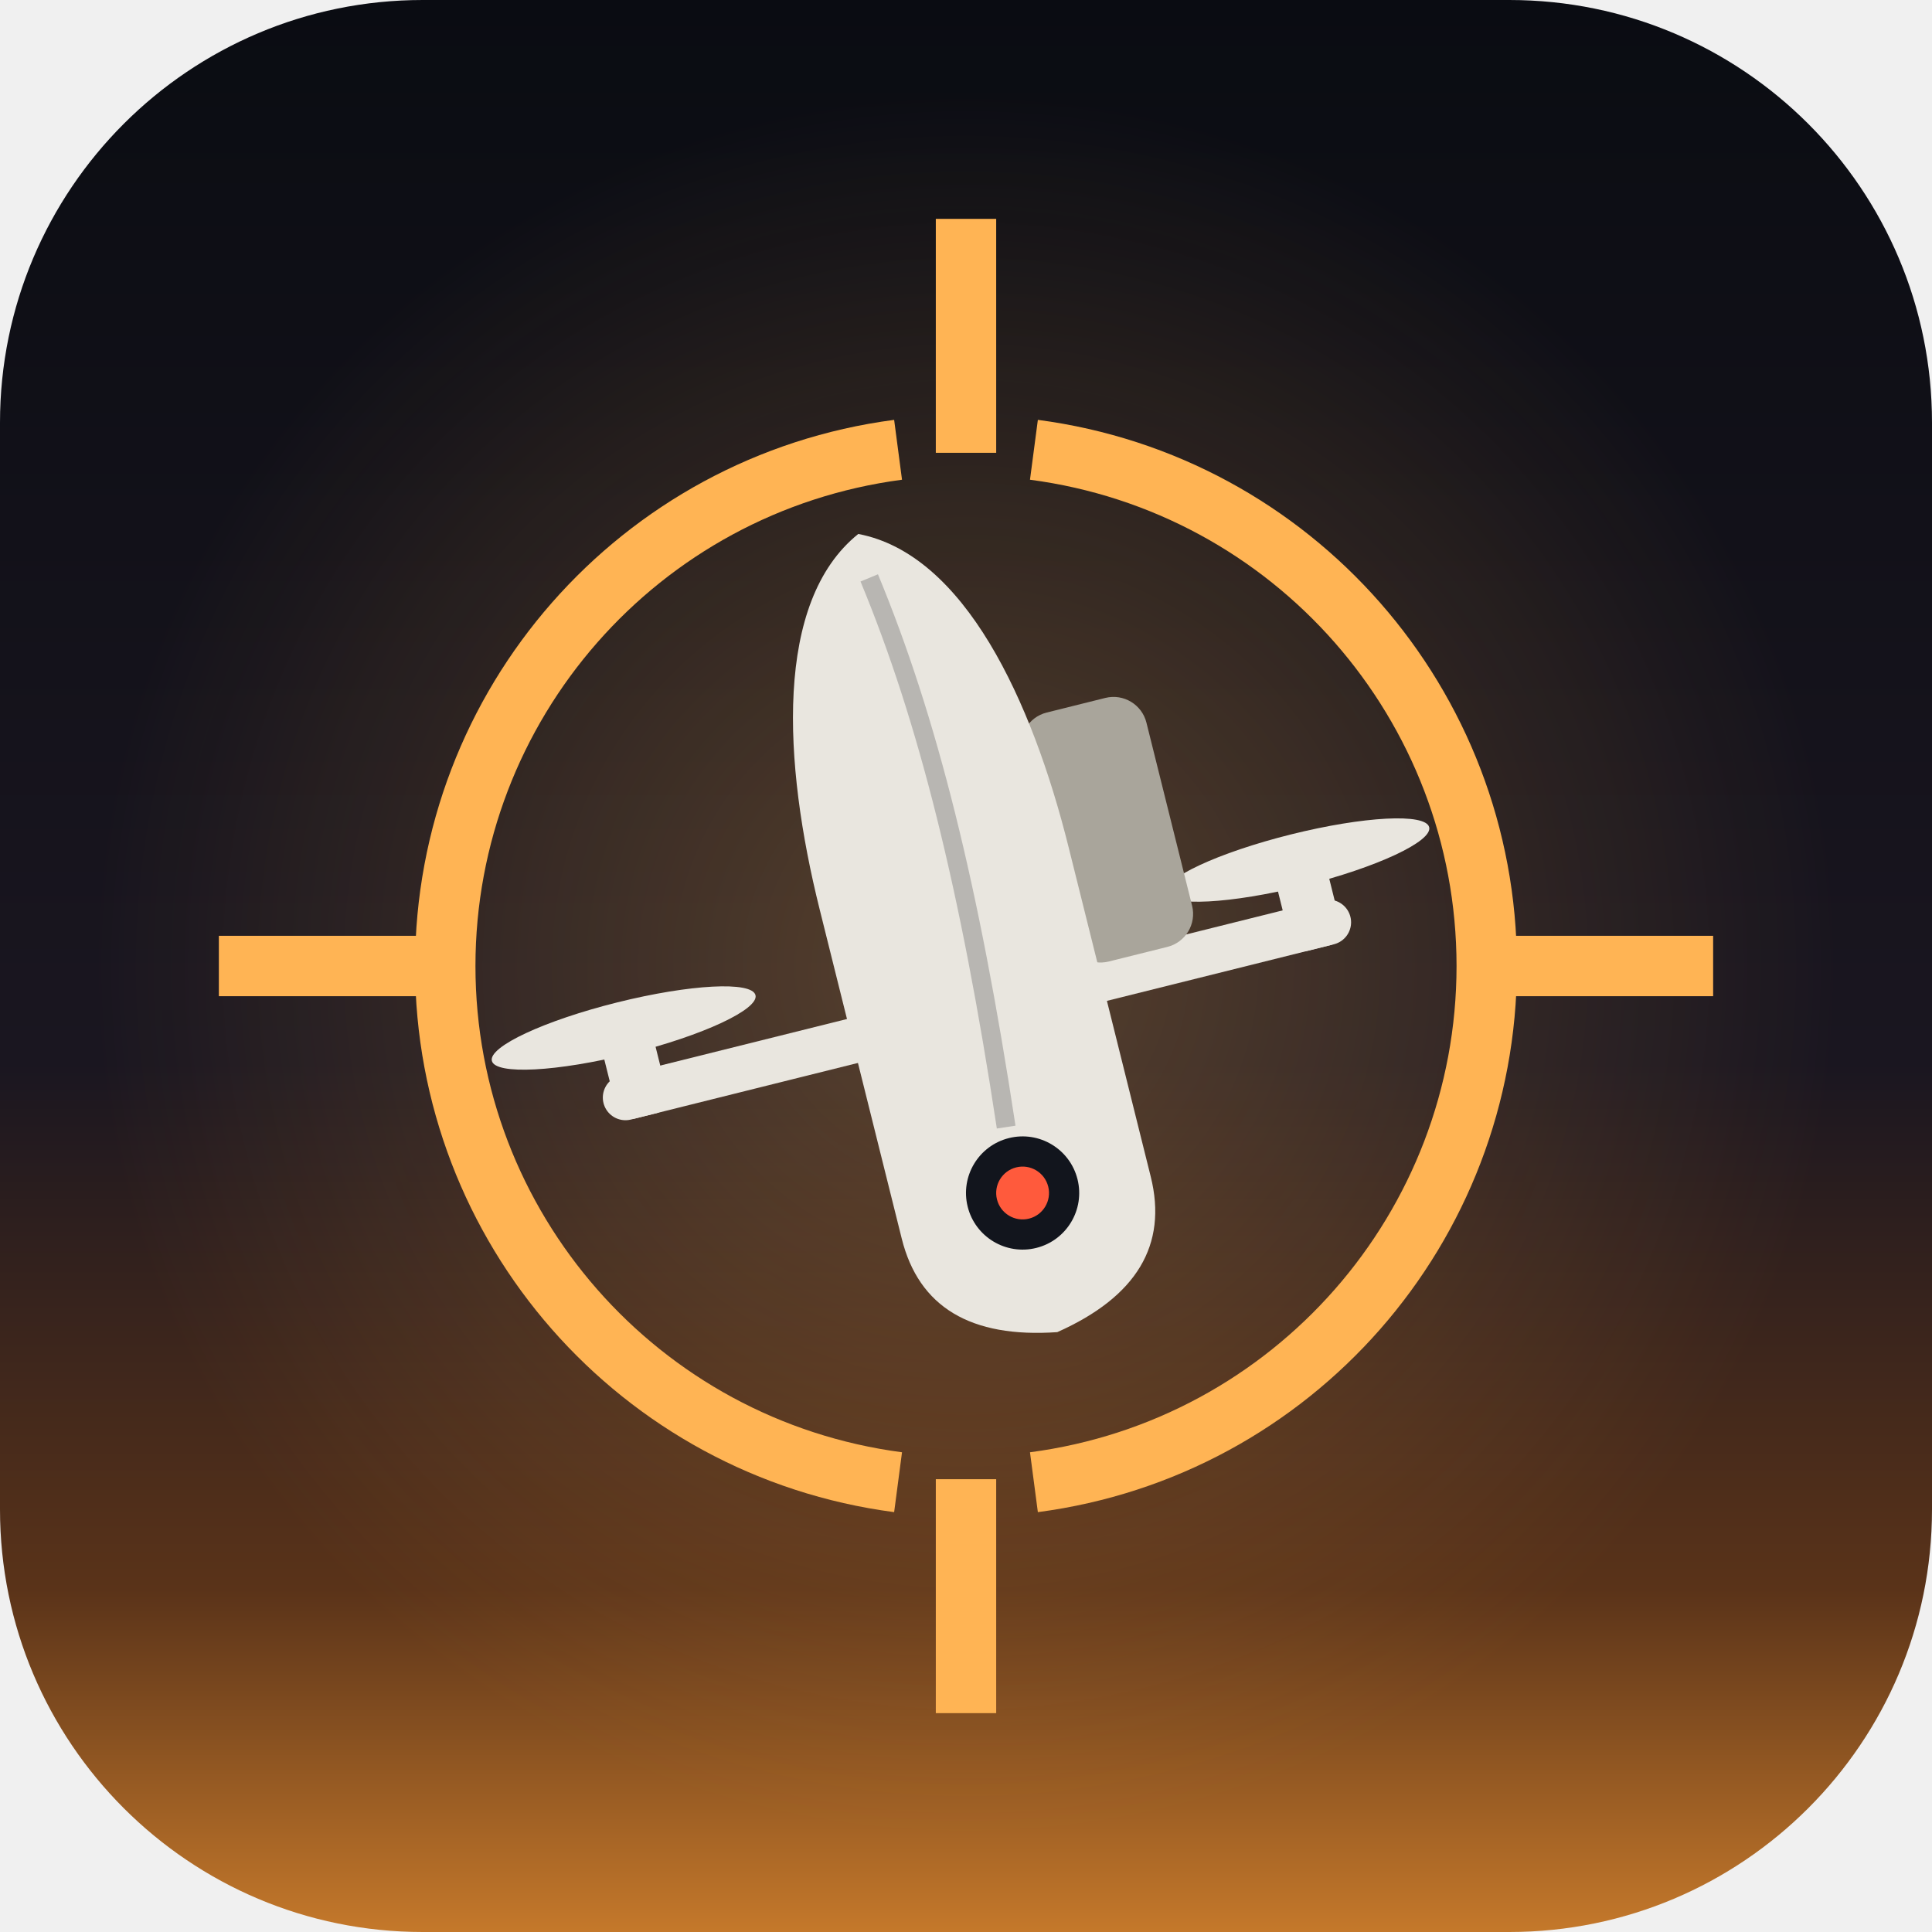
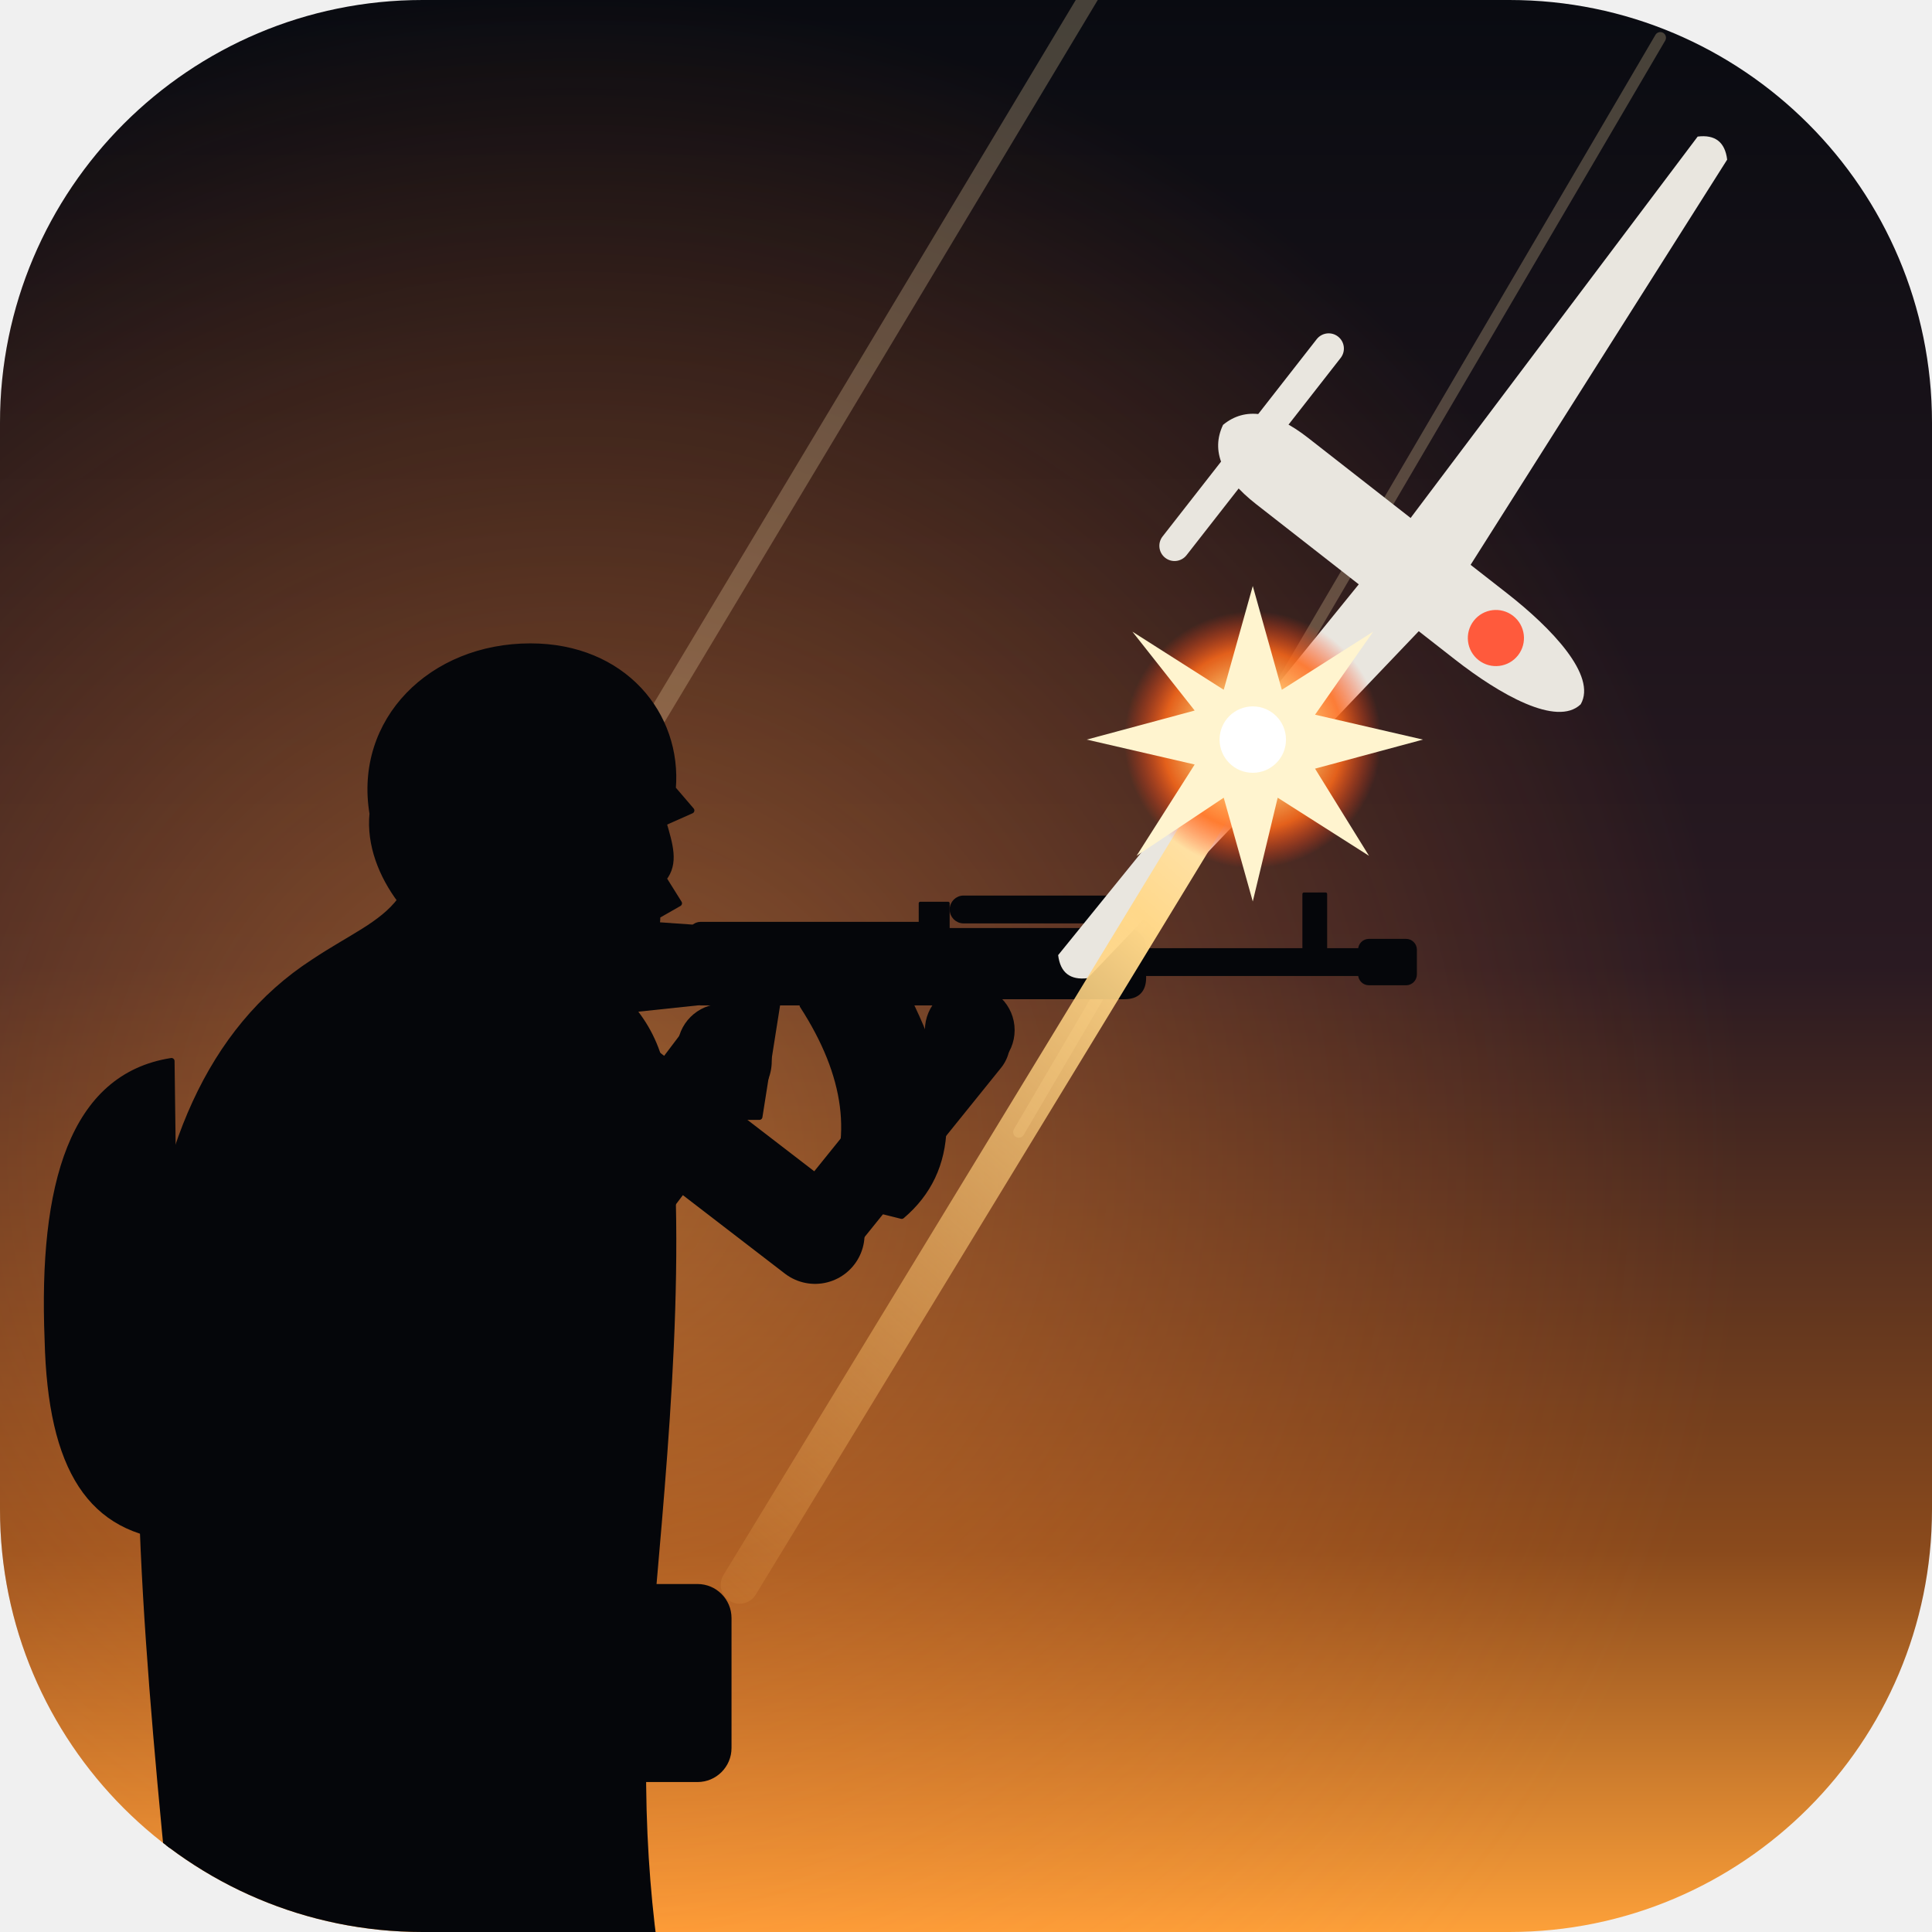
<svg xmlns="http://www.w3.org/2000/svg" viewBox="0 0 512 512" role="img" aria-label="AimDrone">
  <defs>
    <linearGradient id="sky" x1="0" y1="0" x2="0" y2="1">
-       <stop offset="0" stop-color="#0a0c12" />
-       <stop offset=".55" stop-color="#1a1620" />
-       <stop offset=".82" stop-color="#5a3319" />
-       <stop offset="1" stop-color="#c77a2b" />
+       <stop offset="0" stop-color="#090b11" />
+       <stop offset=".5" stop-color="#2a1a22" />
+       <stop offset=".8" stop-color="#8a4a1c" />
+       <stop offset="1" stop-color="#ffa23a" />
    </linearGradient>
-     <radialGradient id="glow" cx=".5" cy=".5" r=".5">
-       <stop offset="0" stop-color="#ffb454" stop-opacity=".28" />
-       <stop offset="1" stop-color="#ffb454" stop-opacity="0" />
+     <linearGradient id="flame" x1="0" y1="0" x2="0" y2="1">
+       <stop offset="0" stop-color="#ffd27a" />
+       <stop offset=".45" stop-color="#ff7a1f" />
+       <stop offset="1" stop-color="#ff3c1a" stop-opacity="0" />
+     </linearGradient>
+     <linearGradient id="tr" gradientUnits="userSpaceOnUse" x1="150" y1="420" x2="372" y2="170">
+       <stop offset="0" stop-color="#ffb454" stop-opacity="0" />
+       <stop offset=".7" stop-color="#ffd88a" />
+       <stop offset="1" stop-color="#fff" />
+     </linearGradient>
+     <radialGradient id="boom" cx=".5" cy=".5" r=".5">
+       <stop offset="0" stop-color="#fff" />
+       <stop offset=".35" stop-color="#ffd27a" />
+       <stop offset=".7" stop-color="#ff6a1a" stop-opacity=".85" />
+       <stop offset="1" stop-color="#ff3c1a" stop-opacity="0" />
+     </radialGradient>
+     <radialGradient id="back" cx=".3" cy=".6" r=".6">
+       <stop offset="0" stop-color="#ff9a3c" stop-opacity=".5" />
+       <stop offset="1" stop-color="#ff7a2a" stop-opacity="0" />
    </radialGradient>
    <clipPath id="r">
      <rect width="512" height="512" rx="112" />
    </clipPath>
  </defs>
  <g clip-path="url(#r)">
    <rect width="512" height="512" fill="url(#sky)" />
-     <circle cx="256" cy="256" r="230" fill="url(#glow)" />
-     <g fill="none" stroke="#ffb454" stroke-width="16" stroke-linecap="butt">
-       <path d="M118 256a138 138 0 0 1 120-136.8" />
-       <path d="M274 119.2A138 138 0 0 1 394 256" />
-       <path d="M394 256a138 138 0 0 1-120 136.8" />
-       <path d="M238 392.8A138 138 0 0 1 118 256" />
+     <rect width="512" height="512" fill="url(#back)" />
+     <g stroke="#ffe2b0" stroke-linecap="round" opacity=".25">
+       <path d="M300 -20L90 330" stroke-width="5" />
+       <path d="M440 10L270 300" stroke-width="3" />
    </g>
-     <g stroke="#ffb454" stroke-width="16" stroke-linecap="butt">
-       <path d="M256 58v62M256 392v62M58 256h62M392 256h62" />
+     <g transform="translate(-30 150) scale(.82)">
+       <g id="soldier" fill="#05060a" stroke="#05060a" stroke-linejoin="round" stroke-linecap="round">
+         <path d="M92 160C60 165 50 200 52 250C53 292 66 312 94 314Z" stroke-width="2" />
+         <path d="M96 470C88 390 78 300 84 240C88 190 104 150 138 128C150 120 160 116 166 108C160 100 156 90 157 80C152 50 176 26 208 26C238 26 256 48 254 72L260 79L251 83C253 90 255 96 251 101L256 109L249 113C249 120 246 125 240 127L228 131C242 142 250 152 252 172C258 230 250 300 246 350C242 400 246 440 252 470Z" stroke-width="2" />
+         <rect x="232" y="330" width="40" height="62" rx="10" stroke-width="2" />
+         <path d="M158 152L214 234" stroke-width="46" fill="none" />
+         <path d="M214 234L270 160" stroke-width="32" fill="none" />
+         <path d="M222 156L300 216" stroke-width="32" fill="none" />
+         <path d="M300 216L350 154" stroke-width="26" fill="none" />
+         <circle cx="270" cy="156" r="14" />
+         <circle cx="350" cy="150" r="14" />
+         <path d="M190 112L262 117L262 141L196 148Z" stroke-width="2" />
+         <rect x="260" y="116" width="82" height="25" rx="3" stroke-width="2" />
+         <path d="M340 118H400Q406 118 406 124V133Q406 139 400 139H340Z" stroke-width="2" />
+         <rect x="344" y="107" width="68" height="8" rx="4" stroke-width="1" />
+         <rect x="334" y="109" width="9" height="8" stroke-width="1" />
+         <rect x="404" y="124" width="76" height="8" rx="3" stroke-width="1" />
+         <rect x="458" y="106" width="7" height="22" stroke-width="1" />
+         <rect x="476" y="121" width="18" height="14" rx="3" stroke-width="1" />
+         <path d="M298 140L330 140Q354 188 328 210L304 204Q318 176 296 142Z" stroke-width="2" />
+         <path d="M270 140L288 140L282 178L264 178Z" stroke-width="2" />
+       </g>
    </g>
-     <g transform="rotate(-14 256 256)">
-       <path d="M160 268H352" stroke="#e9e6df" stroke-width="12" stroke-linecap="round" />
-       <g fill="#e9e6df">
-         <ellipse cx="164" cy="250" rx="36" ry="7" />
-         <ellipse cx="348" cy="250" rx="36" ry="7" />
-         <rect x="157" y="252" width="14" height="22" rx="4" />
-         <rect x="341" y="252" width="14" height="22" rx="4" />
+     <g transform="translate(372 150) rotate(128) scale(.62) translate(-256 -256)">
+       <g id="plane">
+         <path d="M256 232L34 254Q26 262 34 270L256 266L478 270Q486 262 478 254Z" fill="#e9e6df" />
+         <rect x="196" y="332" width="120" height="13" rx="6.5" fill="#e9e6df" />
+         <path d="M256 160C270 162 274 190 274 214V322Q274 350 256 354Q238 350 238 322V214C238 190 242 162 256 160Z" fill="#e9e6df" />
+         <circle cx="256" cy="206" r="12" fill="#ff5a3c" />
      </g>
-       <rect x="284" y="196" width="34" height="68" rx="9" fill="#a9a59b" />
-       <path d="M256 138C282 150 290 192 290 232V322Q290 350 256 356Q222 350 222 322V232C222 192 230 150 256 138Z" fill="#e9e6df" />
-       <path d="M256 150C262 190 262 236 256 300" stroke="#0a0c12" stroke-width="5" opacity=".22" fill="none" />
-       <circle cx="256" cy="318" r="15" fill="#12151d" />
-       <circle cx="256" cy="318" r="7" fill="#ff5a3c" />
+     </g>
+     <path d="M196 420L330 200" stroke="url(#tr)" stroke-width="10" stroke-linecap="round" />
+     <g transform="translate(332 196) scale(.55)">
+       <circle r="62" fill="url(#boom)" />
+       <path d="M0-74L14-24L58-52L30-12L82 0L30 14L56 56L12 28L0 78L-14 28L-56 56L-28 12L-80 0L-28-14L-58-52L-14-24Z" fill="#fff4cf" />
+       <circle r="16" fill="#fff" />
    </g>
  </g>
</svg>
